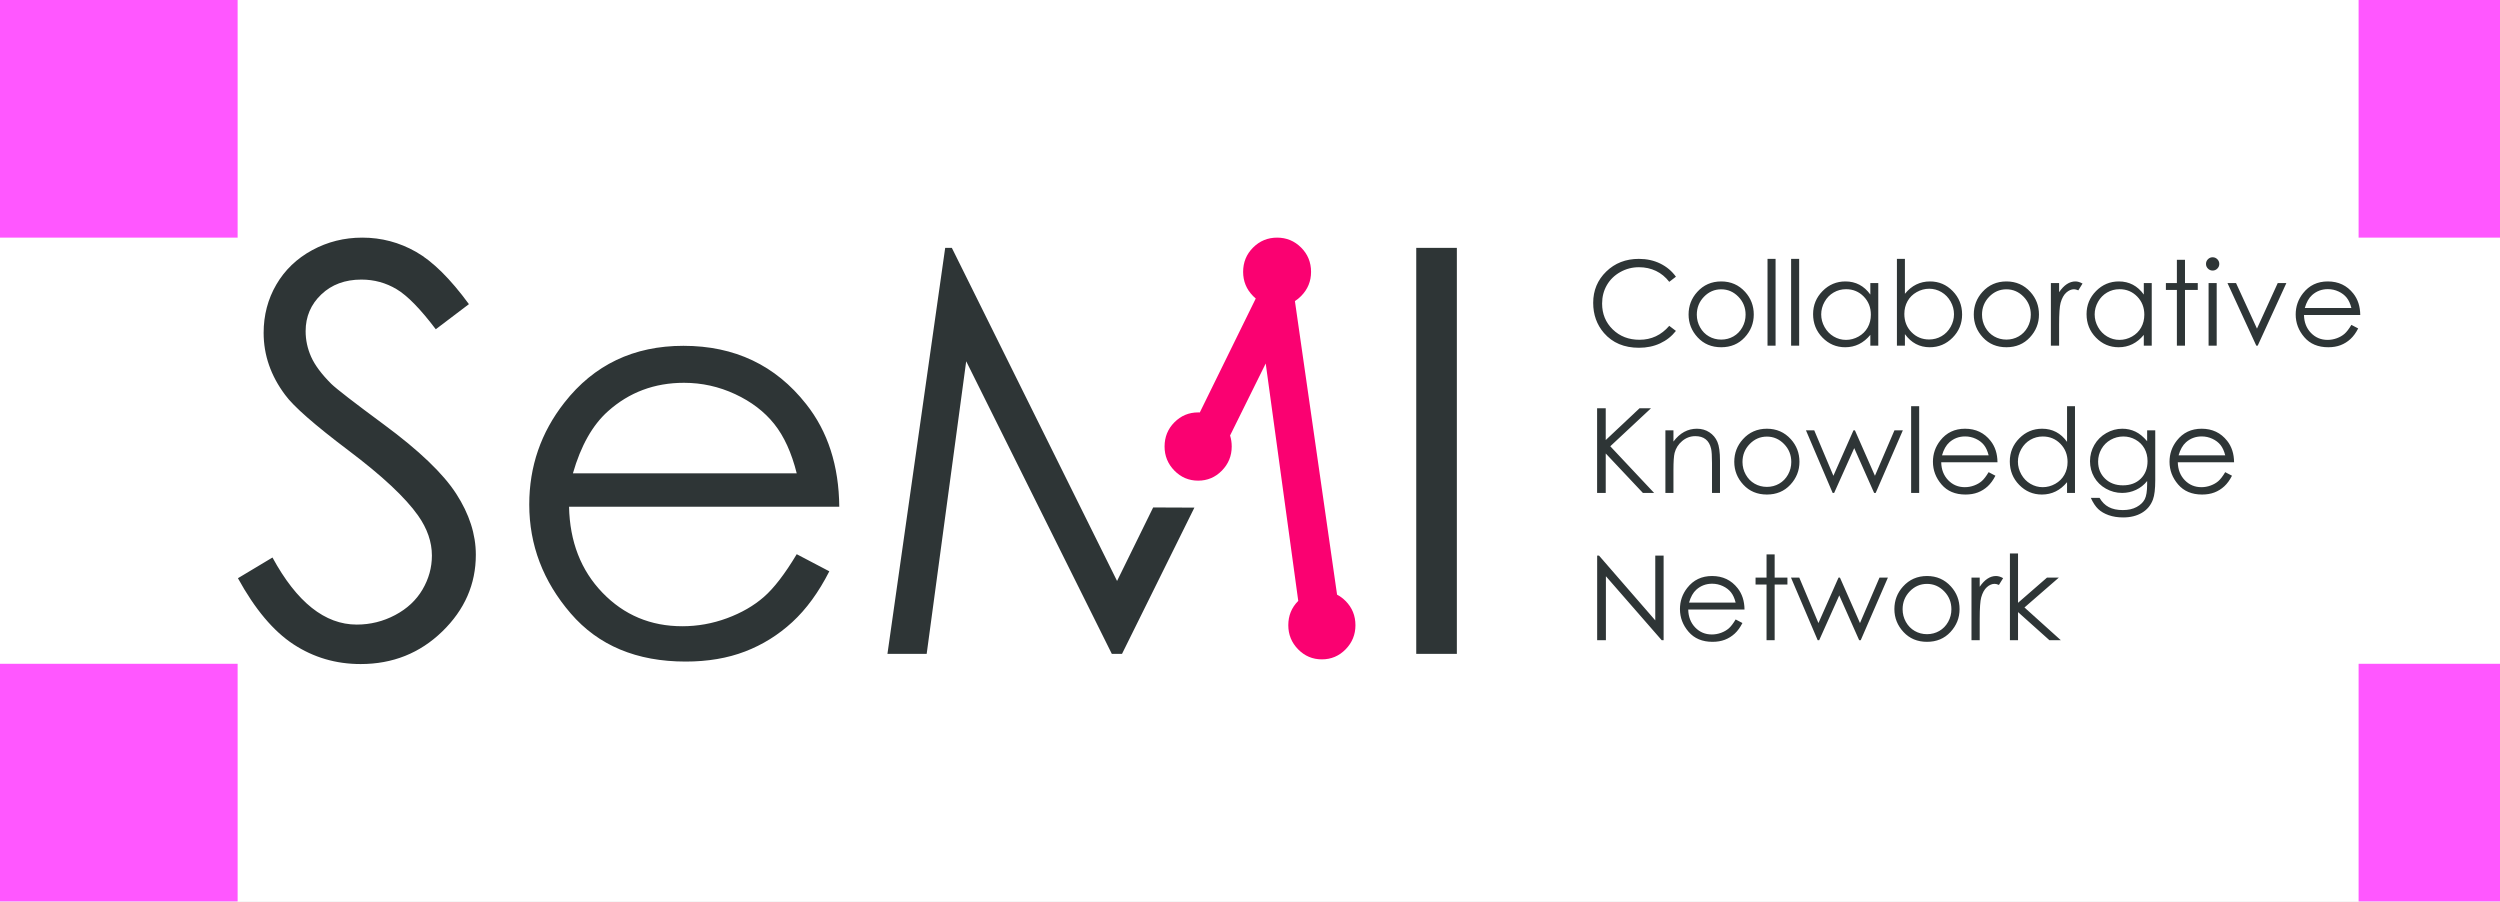
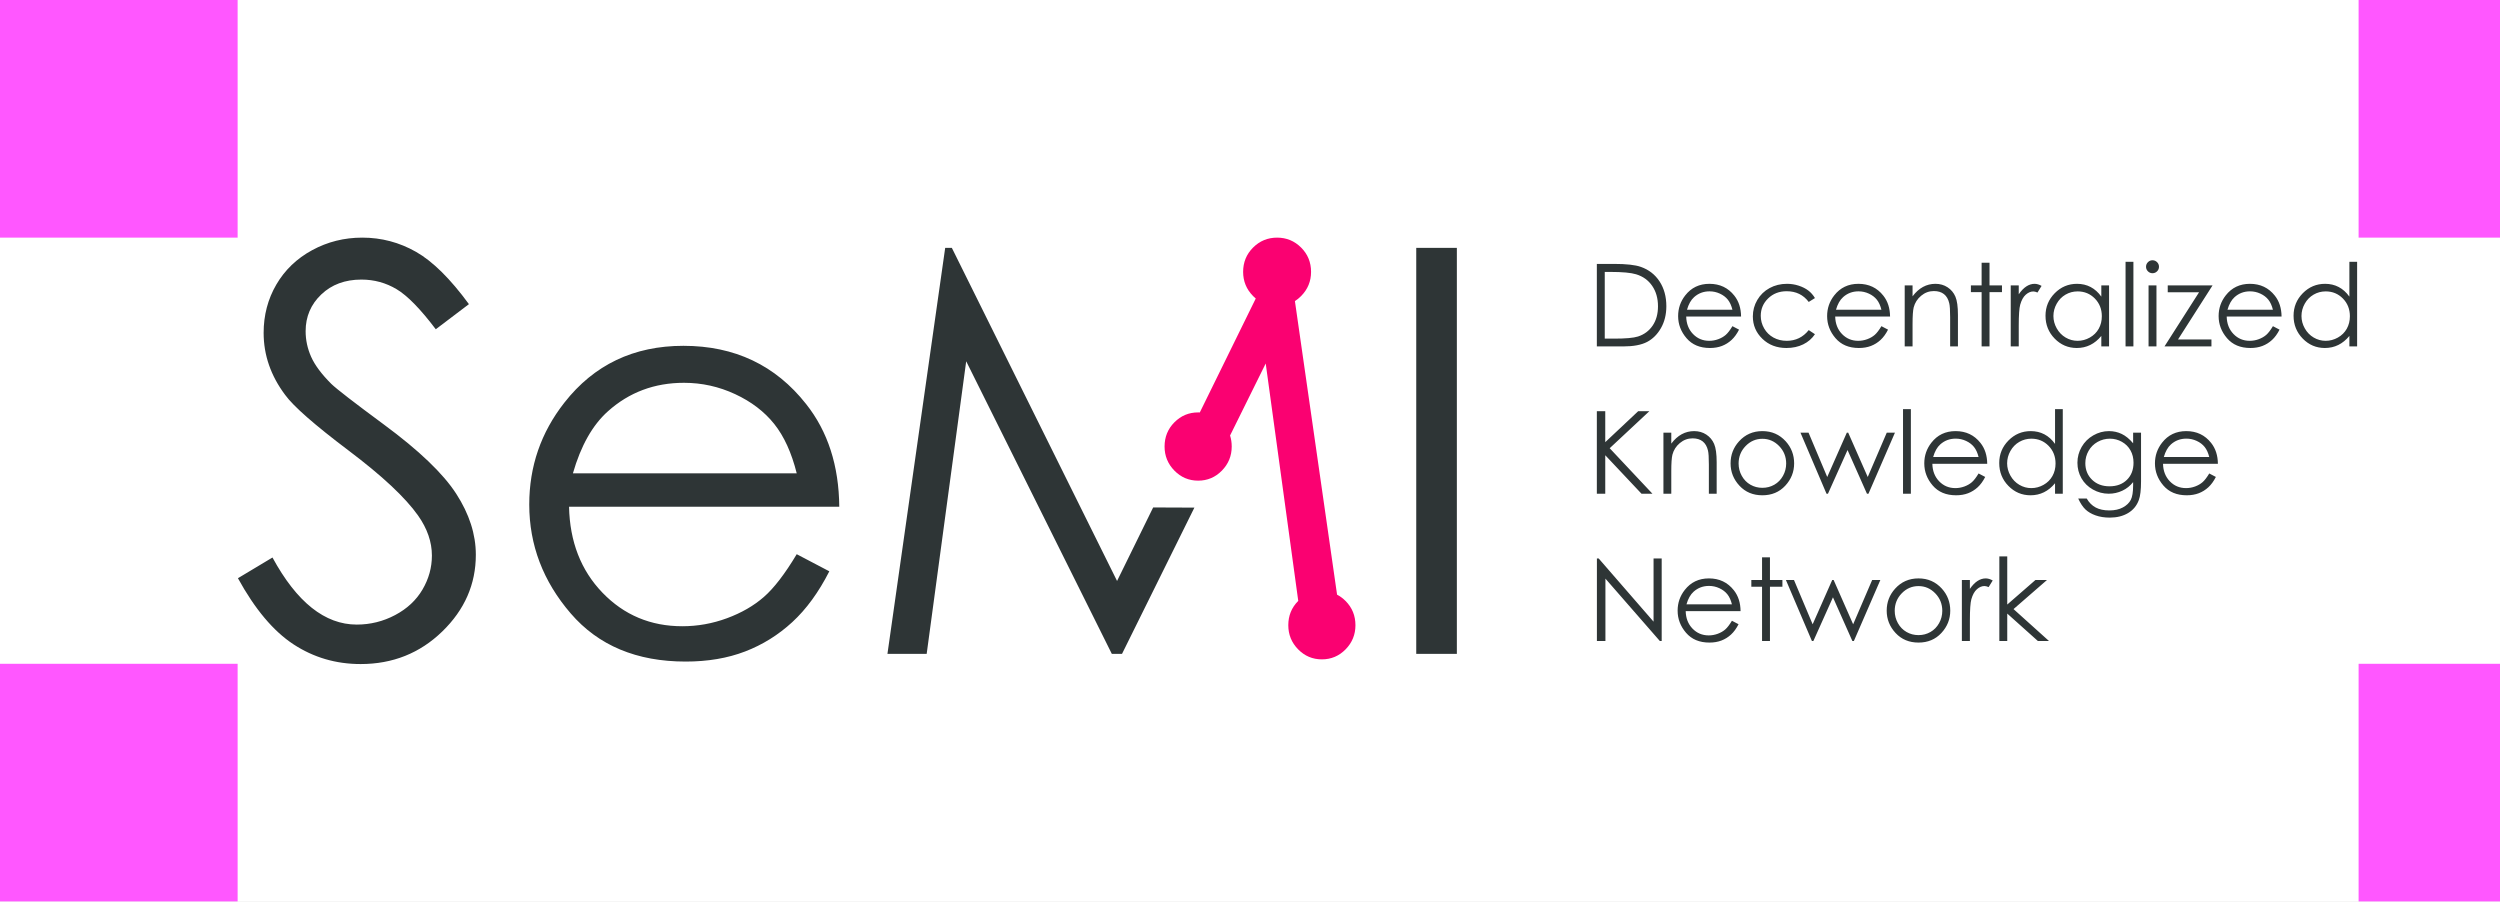
<svg xmlns="http://www.w3.org/2000/svg" width="1273" height="459" viewBox="0 0 1273 459">
  <g fill="none" fill-rule="evenodd">
    <rect width="1273" height="459" fill="#FFF" />
-     <path fill="#2E3536" d="M45.381,25.902 L41.982,28.51 C40.107,26.068 37.856,24.218 35.229,22.958 C32.603,21.698 29.717,21.068 26.572,21.068 C23.135,21.068 19.951,21.894 17.021,23.544 C14.092,25.194 11.821,27.411 10.21,30.194 C8.599,32.978 7.793,36.107 7.793,39.584 C7.793,44.838 9.595,49.223 13.198,52.738 C16.802,56.254 21.348,58.012 26.836,58.012 C32.871,58.012 37.92,55.648 41.982,50.922 L45.381,53.5 C43.232,56.234 40.552,58.349 37.339,59.843 C34.126,61.337 30.537,62.084 26.572,62.084 C19.033,62.084 13.086,59.574 8.73,54.555 C5.078,50.316 3.252,45.199 3.252,39.203 C3.252,32.894 5.464,27.587 9.888,23.28 C14.312,18.974 19.853,16.82 26.514,16.82 C30.537,16.82 34.17,17.616 37.412,19.208 C40.654,20.8 43.311,23.031 45.381,25.902 Z M68.438,28.305 C73.34,28.305 77.402,30.082 80.625,33.637 C83.555,36.879 85.02,40.717 85.02,45.15 C85.02,49.604 83.472,53.495 80.376,56.825 C77.28,60.155 73.301,61.82 68.438,61.82 C63.555,61.82 59.565,60.155 56.47,56.825 C53.374,53.495 51.826,49.604 51.826,45.15 C51.826,40.736 53.291,36.908 56.221,33.666 C59.443,30.092 63.516,28.305 68.438,28.305 Z M68.438,32.318 C65.039,32.318 62.119,33.578 59.678,36.098 C57.236,38.617 56.016,41.664 56.016,45.238 C56.016,47.543 56.572,49.691 57.686,51.684 C58.799,53.676 60.303,55.214 62.197,56.298 C64.092,57.382 66.172,57.924 68.438,57.924 C70.703,57.924 72.783,57.382 74.678,56.298 C76.572,55.214 78.076,53.676 79.189,51.684 C80.303,49.691 80.859,47.543 80.859,45.238 C80.859,41.664 79.634,38.617 77.183,36.098 C74.731,33.578 71.816,32.318 68.438,32.318 Z M92.021,16.82 L96.123,16.82 L96.123,61 L92.021,61 L92.021,16.82 Z M104.033,16.82 L108.135,16.82 L108.135,61 L104.033,61 L104.033,16.82 Z M148.418,29.125 L148.418,61 L144.375,61 L144.375,55.521 C142.656,57.611 140.728,59.184 138.589,60.238 C136.45,61.293 134.111,61.82 131.572,61.82 C127.061,61.82 123.208,60.185 120.015,56.913 C116.821,53.642 115.225,49.662 115.225,44.975 C115.225,40.385 116.836,36.459 120.059,33.197 C123.281,29.936 127.158,28.305 131.689,28.305 C134.307,28.305 136.675,28.861 138.794,29.975 C140.913,31.088 142.773,32.758 144.375,34.984 L144.375,29.125 L148.418,29.125 Z M132.012,32.26 C129.727,32.26 127.617,32.821 125.684,33.944 C123.75,35.067 122.212,36.645 121.069,38.676 C119.927,40.707 119.355,42.855 119.355,45.121 C119.355,47.367 119.932,49.516 121.084,51.566 C122.236,53.617 123.784,55.214 125.728,56.356 C127.671,57.499 129.756,58.07 131.982,58.07 C134.229,58.07 136.357,57.504 138.369,56.371 C140.381,55.238 141.929,53.705 143.013,51.771 C144.097,49.838 144.639,47.66 144.639,45.238 C144.639,41.547 143.423,38.461 140.991,35.98 C138.56,33.5 135.566,32.26 132.012,32.26 Z M157.91,61 L157.91,16.82 L161.982,16.82 L161.982,34.604 C163.701,32.494 165.625,30.917 167.754,29.872 C169.883,28.827 172.217,28.305 174.756,28.305 C179.268,28.305 183.12,29.94 186.313,33.212 C189.507,36.483 191.104,40.453 191.104,45.121 C191.104,49.73 189.492,53.666 186.27,56.928 C183.047,60.189 179.17,61.82 174.639,61.82 C172.041,61.82 169.688,61.264 167.578,60.15 C165.469,59.037 163.604,57.367 161.982,55.141 L161.982,61 L157.91,61 Z M174.316,57.865 C176.602,57.865 178.711,57.304 180.645,56.181 C182.578,55.058 184.116,53.48 185.259,51.449 C186.401,49.418 186.973,47.27 186.973,45.004 C186.973,42.738 186.396,40.58 185.244,38.529 C184.092,36.479 182.544,34.882 180.601,33.739 C178.657,32.597 176.582,32.025 174.375,32.025 C172.129,32.025 169.995,32.597 167.974,33.739 C165.952,34.882 164.399,36.42 163.315,38.354 C162.231,40.287 161.689,42.465 161.689,44.887 C161.689,48.578 162.905,51.664 165.337,54.145 C167.769,56.625 170.762,57.865 174.316,57.865 Z M213.662,28.305 C218.564,28.305 222.627,30.082 225.85,33.637 C228.779,36.879 230.244,40.717 230.244,45.15 C230.244,49.604 228.696,53.495 225.601,56.825 C222.505,60.155 218.525,61.82 213.662,61.82 C208.779,61.82 204.79,60.155 201.694,56.825 C198.599,53.495 197.051,49.604 197.051,45.15 C197.051,40.736 198.516,36.908 201.445,33.666 C204.668,30.092 208.74,28.305 213.662,28.305 Z M213.662,32.318 C210.264,32.318 207.344,33.578 204.902,36.098 C202.461,38.617 201.24,41.664 201.24,45.238 C201.24,47.543 201.797,49.691 202.91,51.684 C204.023,53.676 205.527,55.214 207.422,56.298 C209.316,57.382 211.396,57.924 213.662,57.924 C215.928,57.924 218.008,57.382 219.902,56.298 C221.797,55.214 223.301,53.676 224.414,51.684 C225.527,49.691 226.084,47.543 226.084,45.238 C226.084,41.664 224.858,38.617 222.407,36.098 C219.956,33.578 217.041,32.318 213.662,32.318 Z M236.309,29.125 L240.498,29.125 L240.498,33.783 C241.748,31.947 243.066,30.575 244.453,29.667 C245.84,28.759 247.285,28.305 248.789,28.305 C249.922,28.305 251.133,28.666 252.422,29.389 L250.283,32.846 C249.424,32.475 248.701,32.289 248.115,32.289 C246.748,32.289 245.43,32.851 244.16,33.974 C242.891,35.097 241.924,36.84 241.26,39.203 C240.752,41.02 240.498,44.691 240.498,50.219 L240.498,61 L236.309,61 L236.309,29.125 Z M287.666,29.125 L287.666,61 L283.623,61 L283.623,55.521 C281.904,57.611 279.976,59.184 277.837,60.238 C275.698,61.293 273.359,61.82 270.82,61.82 C266.309,61.82 262.456,60.185 259.263,56.913 C256.069,53.642 254.473,49.662 254.473,44.975 C254.473,40.385 256.084,36.459 259.307,33.197 C262.529,29.936 266.406,28.305 270.938,28.305 C273.555,28.305 275.923,28.861 278.042,29.975 C280.161,31.088 282.021,32.758 283.623,34.984 L283.623,29.125 L287.666,29.125 Z M271.26,32.26 C268.975,32.26 266.865,32.821 264.932,33.944 C262.998,35.067 261.46,36.645 260.317,38.676 C259.175,40.707 258.604,42.855 258.604,45.121 C258.604,47.367 259.18,49.516 260.332,51.566 C261.484,53.617 263.032,55.214 264.976,56.356 C266.919,57.499 269.004,58.07 271.23,58.07 C273.477,58.07 275.605,57.504 277.617,56.371 C279.629,55.238 281.177,53.705 282.261,51.771 C283.345,49.838 283.887,47.66 283.887,45.238 C283.887,41.547 282.671,38.461 280.239,35.98 C277.808,33.5 274.814,32.26 271.26,32.26 Z M300.469,17.289 L304.6,17.289 L304.6,29.125 L311.104,29.125 L311.104,32.641 L304.6,32.641 L304.6,61 L300.469,61 L300.469,32.641 L294.873,32.641 L294.873,29.125 L300.469,29.125 L300.469,17.289 Z M318.662,16 C319.6,16 320.4,16.332 321.064,16.996 C321.729,17.66 322.061,18.461 322.061,19.398 C322.061,20.316 321.729,21.107 321.064,21.771 C320.4,22.436 319.6,22.768 318.662,22.768 C317.744,22.768 316.953,22.436 316.289,21.771 C315.625,21.107 315.293,20.316 315.293,19.398 C315.293,18.461 315.625,17.66 316.289,16.996 C316.953,16.332 317.744,16 318.662,16 Z M316.611,29.125 L320.742,29.125 L320.742,61 L316.611,61 L316.611,29.125 Z M326.221,29.125 L330.586,29.125 L341.25,52.328 L351.826,29.125 L356.221,29.125 L341.631,61 L340.898,61 L326.221,29.125 Z M389.326,50.424 L392.783,52.24 C391.65,54.467 390.342,56.264 388.857,57.631 C387.373,58.998 385.703,60.038 383.848,60.751 C381.992,61.464 379.893,61.82 377.549,61.82 C372.353,61.82 368.291,60.116 365.361,56.708 C362.432,53.3 360.967,49.447 360.967,45.15 C360.967,41.107 362.207,37.504 364.688,34.34 C367.832,30.316 372.041,28.305 377.314,28.305 C382.744,28.305 387.08,30.365 390.322,34.486 C392.627,37.396 393.799,41.029 393.838,45.385 L365.186,45.385 C365.264,49.096 366.445,52.138 368.73,54.511 C371.016,56.884 373.838,58.07 377.197,58.07 C378.818,58.07 380.396,57.787 381.929,57.221 C383.462,56.654 384.766,55.902 385.84,54.965 C386.914,54.027 388.076,52.514 389.326,50.424 Z M389.326,41.84 C388.779,39.652 387.983,37.904 386.938,36.596 C385.894,35.287 384.512,34.232 382.793,33.432 C381.074,32.631 379.268,32.23 377.373,32.23 C374.248,32.23 371.563,33.236 369.316,35.248 C367.676,36.713 366.436,38.91 365.596,41.84 L389.326,41.84 Z M5.244,92.904 L9.639,92.904 L9.639,109.076 L26.836,92.904 L32.666,92.904 L11.953,112.24 L34.277,136 L28.564,136 L9.639,115.902 L9.639,136 L5.244,136 L5.244,92.904 Z M40.02,104.125 L44.121,104.125 L44.121,109.838 C45.762,107.65 47.578,106.015 49.57,104.931 C51.563,103.847 53.73,103.305 56.074,103.305 C58.457,103.305 60.571,103.91 62.417,105.121 C64.263,106.332 65.625,107.963 66.504,110.014 C67.383,112.064 67.822,115.258 67.822,119.594 L67.822,136 L63.75,136 L63.75,120.795 C63.75,117.123 63.594,114.672 63.281,113.441 C62.793,111.332 61.875,109.745 60.527,108.681 C59.18,107.616 57.422,107.084 55.254,107.084 C52.773,107.084 50.552,107.904 48.589,109.545 C46.626,111.186 45.332,113.217 44.707,115.639 C44.316,117.221 44.121,120.111 44.121,124.311 L44.121,136 L40.02,136 L40.02,104.125 Z M91.699,103.305 C96.602,103.305 100.664,105.082 103.887,108.637 C106.816,111.879 108.281,115.717 108.281,120.15 C108.281,124.604 106.733,128.495 103.638,131.825 C100.542,135.155 96.563,136.82 91.699,136.82 C86.816,136.82 82.827,135.155 79.731,131.825 C76.636,128.495 75.088,124.604 75.088,120.15 C75.088,115.736 76.553,111.908 79.482,108.666 C82.705,105.092 86.777,103.305 91.699,103.305 Z M91.699,107.318 C88.301,107.318 85.381,108.578 82.939,111.098 C80.498,113.617 79.277,116.664 79.277,120.238 C79.277,122.543 79.834,124.691 80.947,126.684 C82.061,128.676 83.564,130.214 85.459,131.298 C87.354,132.382 89.434,132.924 91.699,132.924 C93.965,132.924 96.045,132.382 97.939,131.298 C99.834,130.214 101.338,128.676 102.451,126.684 C103.564,124.691 104.121,122.543 104.121,120.238 C104.121,116.664 102.896,113.617 100.444,111.098 C97.993,108.578 95.078,107.318 91.699,107.318 Z M111.592,104.125 L115.811,104.125 L125.566,127.27 L135.791,104.125 L136.523,104.125 L146.719,127.27 L156.65,104.125 L160.928,104.125 L147.1,136 L146.309,136 L136.172,113.178 L125.947,136 L125.186,136 L111.592,104.125 Z M165.146,91.82 L169.248,91.82 L169.248,136 L165.146,136 L165.146,91.82 Z M204.609,125.424 L208.066,127.24 C206.934,129.467 205.625,131.264 204.141,132.631 C202.656,133.998 200.986,135.038 199.131,135.751 C197.275,136.464 195.176,136.82 192.832,136.82 C187.637,136.82 183.574,135.116 180.645,131.708 C177.715,128.3 176.25,124.447 176.25,120.15 C176.25,116.107 177.49,112.504 179.971,109.34 C183.115,105.316 187.324,103.305 192.598,103.305 C198.027,103.305 202.363,105.365 205.605,109.486 C207.91,112.396 209.082,116.029 209.121,120.385 L180.469,120.385 C180.547,124.096 181.729,127.138 184.014,129.511 C186.299,131.884 189.121,133.07 192.48,133.07 C194.102,133.07 195.679,132.787 197.212,132.221 C198.745,131.654 200.049,130.902 201.123,129.965 C202.197,129.027 203.359,127.514 204.609,125.424 Z M204.609,116.84 C204.062,114.652 203.267,112.904 202.222,111.596 C201.177,110.287 199.795,109.232 198.076,108.432 C196.357,107.631 194.551,107.23 192.656,107.23 C189.531,107.23 186.846,108.236 184.6,110.248 C182.959,111.713 181.719,113.91 180.879,116.84 L204.609,116.84 Z M248.584,91.82 L248.584,136 L244.541,136 L244.541,130.521 C242.822,132.611 240.894,134.184 238.755,135.238 C236.616,136.293 234.277,136.82 231.738,136.82 C227.227,136.82 223.374,135.185 220.181,131.913 C216.987,128.642 215.391,124.662 215.391,119.975 C215.391,115.385 217.002,111.459 220.225,108.197 C223.447,104.936 227.324,103.305 231.855,103.305 C234.473,103.305 236.841,103.861 238.96,104.975 C241.079,106.088 242.939,107.758 244.541,109.984 L244.541,91.82 L248.584,91.82 Z M232.178,107.26 C229.893,107.26 227.783,107.821 225.85,108.944 C223.916,110.067 222.378,111.645 221.235,113.676 C220.093,115.707 219.521,117.855 219.521,120.121 C219.521,122.367 220.098,124.516 221.25,126.566 C222.402,128.617 223.95,130.214 225.894,131.356 C227.837,132.499 229.922,133.07 232.148,133.07 C234.395,133.07 236.523,132.504 238.535,131.371 C240.547,130.238 242.095,128.705 243.179,126.771 C244.263,124.838 244.805,122.66 244.805,120.238 C244.805,116.547 243.589,113.461 241.157,110.98 C238.726,108.5 235.732,107.26 232.178,107.26 Z M285.322,104.125 L289.453,104.125 L289.453,129.525 C289.453,133.998 289.063,137.27 288.281,139.34 C287.207,142.27 285.342,144.525 282.686,146.107 C280.029,147.689 276.836,148.48 273.105,148.48 C270.371,148.48 267.915,148.095 265.737,147.323 C263.56,146.552 261.787,145.517 260.42,144.218 C259.053,142.919 257.793,141.02 256.641,138.52 L261.094,138.52 C262.305,140.629 263.867,142.191 265.781,143.207 C267.695,144.223 270.068,144.73 272.9,144.73 C275.693,144.73 278.052,144.208 279.976,143.163 C281.899,142.118 283.271,140.805 284.092,139.223 C284.912,137.641 285.322,135.092 285.322,131.576 L285.322,129.936 C283.779,131.889 281.895,133.388 279.668,134.433 C277.441,135.478 275.078,136 272.578,136 C269.648,136 266.895,135.272 264.316,133.817 C261.738,132.362 259.746,130.404 258.34,127.943 C256.934,125.482 256.23,122.777 256.23,119.828 C256.23,116.879 256.963,114.13 258.428,111.581 C259.893,109.032 261.919,107.016 264.507,105.531 C267.095,104.047 269.824,103.305 272.695,103.305 C275.078,103.305 277.3,103.798 279.36,104.784 C281.421,105.771 283.408,107.396 285.322,109.662 L285.322,104.125 Z M273.223,107.26 C270.898,107.26 268.74,107.821 266.748,108.944 C264.756,110.067 263.193,111.62 262.061,113.603 C260.928,115.585 260.361,117.729 260.361,120.033 C260.361,123.529 261.533,126.42 263.877,128.705 C266.221,130.99 269.258,132.133 272.988,132.133 C276.758,132.133 279.79,131 282.085,128.734 C284.38,126.469 285.527,123.49 285.527,119.799 C285.527,117.396 285,115.253 283.945,113.368 C282.891,111.483 281.396,109.994 279.463,108.9 C277.529,107.807 275.449,107.26 273.223,107.26 Z M325.078,125.424 L328.535,127.24 C327.402,129.467 326.094,131.264 324.609,132.631 C323.125,133.998 321.455,135.038 319.6,135.751 C317.744,136.464 315.645,136.82 313.301,136.82 C308.105,136.82 304.043,135.116 301.113,131.708 C298.184,128.3 296.719,124.447 296.719,120.15 C296.719,116.107 297.959,112.504 300.439,109.34 C303.584,105.316 307.793,103.305 313.066,103.305 C318.496,103.305 322.832,105.365 326.074,109.486 C328.379,112.396 329.551,116.029 329.59,120.385 L300.938,120.385 C301.016,124.096 302.197,127.138 304.482,129.511 C306.768,131.884 309.59,133.07 312.949,133.07 C314.57,133.07 316.147,132.787 317.681,132.221 C319.214,131.654 320.518,130.902 321.592,129.965 C322.666,129.027 323.828,127.514 325.078,125.424 Z M325.078,116.84 C324.531,114.652 323.735,112.904 322.69,111.596 C321.646,110.287 320.264,109.232 318.545,108.432 C316.826,107.631 315.02,107.23 313.125,107.23 C310,107.23 307.314,108.236 305.068,110.248 C303.428,111.713 302.188,113.91 301.348,116.84 L325.078,116.84 Z M5.273,211 L5.273,167.904 L6.211,167.904 L34.863,200.893 L34.863,167.904 L39.111,167.904 L39.111,211 L38.145,211 L9.727,178.422 L9.727,211 L5.273,211 Z M75.791,200.424 L79.248,202.24 C78.115,204.467 76.807,206.264 75.322,207.631 C73.838,208.998 72.168,210.038 70.312,210.751 C68.457,211.464 66.357,211.82 64.014,211.82 C58.818,211.82 54.756,210.116 51.826,206.708 C48.896,203.3 47.432,199.447 47.432,195.15 C47.432,191.107 48.672,187.504 51.152,184.34 C54.297,180.316 58.506,178.305 63.779,178.305 C69.209,178.305 73.545,180.365 76.787,184.486 C79.092,187.396 80.264,191.029 80.303,195.385 L51.65,195.385 C51.729,199.096 52.91,202.138 55.195,204.511 C57.48,206.884 60.303,208.07 63.662,208.07 C65.283,208.07 66.86,207.787 68.394,207.221 C69.927,206.654 71.23,205.902 72.305,204.965 C73.379,204.027 74.541,202.514 75.791,200.424 Z M75.791,191.84 C75.244,189.652 74.448,187.904 73.403,186.596 C72.358,185.287 70.977,184.232 69.258,183.432 C67.539,182.631 65.732,182.23 63.838,182.23 C60.713,182.23 58.027,183.236 55.781,185.248 C54.141,186.713 52.9,188.91 52.061,191.84 L75.791,191.84 Z M91.523,167.289 L95.654,167.289 L95.654,179.125 L102.158,179.125 L102.158,182.641 L95.654,182.641 L95.654,211 L91.523,211 L91.523,182.641 L85.928,182.641 L85.928,179.125 L91.523,179.125 L91.523,167.289 Z M103.975,179.125 L108.193,179.125 L117.949,202.27 L128.174,179.125 L128.906,179.125 L139.102,202.27 L149.033,179.125 L153.311,179.125 L139.482,211 L138.691,211 L128.555,188.178 L118.33,211 L117.568,211 L103.975,179.125 Z M173.232,178.305 C178.135,178.305 182.197,180.082 185.42,183.637 C188.35,186.879 189.814,190.717 189.814,195.15 C189.814,199.604 188.267,203.495 185.171,206.825 C182.075,210.155 178.096,211.82 173.232,211.82 C168.35,211.82 164.36,210.155 161.265,206.825 C158.169,203.495 156.621,199.604 156.621,195.15 C156.621,190.736 158.086,186.908 161.016,183.666 C164.238,180.092 168.311,178.305 173.232,178.305 Z M173.232,182.318 C169.834,182.318 166.914,183.578 164.473,186.098 C162.031,188.617 160.811,191.664 160.811,195.238 C160.811,197.543 161.367,199.691 162.48,201.684 C163.594,203.676 165.098,205.214 166.992,206.298 C168.887,207.382 170.967,207.924 173.232,207.924 C175.498,207.924 177.578,207.382 179.473,206.298 C181.367,205.214 182.871,203.676 183.984,201.684 C185.098,199.691 185.654,197.543 185.654,195.238 C185.654,191.664 184.429,188.617 181.978,186.098 C179.526,183.578 176.611,182.318 173.232,182.318 Z M195.879,179.125 L200.068,179.125 L200.068,183.783 C201.318,181.947 202.637,180.575 204.023,179.667 C205.41,178.759 206.855,178.305 208.359,178.305 C209.492,178.305 210.703,178.666 211.992,179.389 L209.854,182.846 C208.994,182.475 208.271,182.289 207.686,182.289 C206.318,182.289 205,182.851 203.73,183.974 C202.461,185.097 201.494,186.84 200.83,189.203 C200.322,191.02 200.068,194.691 200.068,200.219 L200.068,211 L195.879,211 L195.879,179.125 Z M215.449,166.82 L219.58,166.82 L219.58,191.957 L234.316,179.125 L240.352,179.125 L222.861,194.33 L241.377,211 L235.576,211 L219.58,196.674 L219.58,211 L215.449,211 L215.449,166.82 Z" transform="translate(808 115)" />
+     <path fill="#2E3536" d="M5.113,60.4 L5.113,18.382 L13.825,18.382 C20.109,18.382 24.67,18.886 27.508,19.896 C31.583,21.324 34.768,23.799 37.062,27.322 C39.357,30.845 40.504,35.044 40.504,39.919 C40.504,44.128 39.595,47.832 37.776,51.031 C35.958,54.23 33.597,56.591 30.693,58.115 C27.788,59.638 23.718,60.4 18.481,60.4 L5.113,60.4 Z M9.141,56.43 L13.997,56.43 C19.805,56.43 23.832,56.068 26.079,55.344 C29.24,54.316 31.726,52.464 33.535,49.788 C35.344,47.113 36.248,43.842 36.248,39.976 C36.248,35.92 35.268,32.454 33.306,29.579 C31.345,26.703 28.612,24.733 25.108,23.666 C22.48,22.866 18.148,22.466 12.111,22.466 L9.141,22.466 L9.141,56.43 Z M74.153,50.088 L77.524,51.859 C76.419,54.03 75.144,55.782 73.696,57.115 C72.249,58.448 70.621,59.462 68.812,60.157 C67.003,60.852 64.956,61.2 62.67,61.2 C57.605,61.2 53.644,59.538 50.788,56.215 C47.931,52.892 46.503,49.136 46.503,44.947 C46.503,41.005 47.712,37.491 50.131,34.406 C53.197,30.483 57.3,28.522 62.442,28.522 C67.736,28.522 71.963,30.531 75.125,34.549 C77.372,37.387 78.514,40.929 78.552,45.175 L50.616,45.175 C50.692,48.793 51.844,51.759 54.073,54.073 C56.301,56.387 59.052,57.544 62.328,57.544 C63.908,57.544 65.446,57.267 66.941,56.715 C68.436,56.163 69.707,55.43 70.754,54.516 C71.802,53.602 72.935,52.126 74.153,50.088 Z M74.153,41.719 C73.62,39.586 72.844,37.882 71.825,36.606 C70.807,35.33 69.459,34.302 67.783,33.521 C66.108,32.74 64.346,32.35 62.499,32.35 C59.452,32.35 56.834,33.33 54.644,35.292 C53.044,36.72 51.835,38.862 51.016,41.719 L74.153,41.719 Z M116.172,35.777 L113.001,37.748 C110.259,34.111 106.517,32.293 101.775,32.293 C97.986,32.293 94.839,33.511 92.335,35.949 C89.83,38.386 88.578,41.347 88.578,44.832 C88.578,47.098 89.154,49.231 90.307,51.231 C91.459,53.23 93.039,54.782 95.048,55.887 C97.057,56.991 99.309,57.544 101.804,57.544 C106.374,57.544 110.106,55.725 113.001,52.088 L116.172,54.173 C114.686,56.401 112.692,58.129 110.187,59.357 C107.683,60.586 104.832,61.2 101.632,61.2 C96.719,61.2 92.644,59.638 89.407,56.515 C86.169,53.392 84.551,49.593 84.551,45.118 C84.551,42.109 85.308,39.315 86.822,36.734 C88.336,34.154 90.416,32.14 93.063,30.693 C95.71,29.246 98.671,28.522 101.947,28.522 C104.003,28.522 105.988,28.836 107.902,29.465 C109.816,30.093 111.439,30.912 112.772,31.921 C114.105,32.931 115.239,34.216 116.172,35.777 Z M150.021,50.088 L153.391,51.859 C152.287,54.03 151.011,55.782 149.563,57.115 C148.116,58.448 146.488,59.462 144.679,60.157 C142.87,60.852 140.823,61.2 138.538,61.2 C133.472,61.2 129.511,59.538 126.655,56.215 C123.798,52.892 122.37,49.136 122.37,44.947 C122.37,41.005 123.579,37.491 125.998,34.406 C129.064,30.483 133.167,28.522 138.309,28.522 C143.603,28.522 147.831,30.531 150.992,34.549 C153.239,37.387 154.381,40.929 154.419,45.175 L126.483,45.175 C126.56,48.793 127.712,51.759 129.94,54.073 C132.168,56.387 134.919,57.544 138.195,57.544 C139.775,57.544 141.313,57.267 142.808,56.715 C144.303,56.163 145.574,55.43 146.621,54.516 C147.669,53.602 148.802,52.126 150.021,50.088 Z M150.021,41.719 C149.487,39.586 148.711,37.882 147.693,36.606 C146.674,35.33 145.326,34.302 143.651,33.521 C141.975,32.74 140.213,32.35 138.366,32.35 C135.319,32.35 132.701,33.33 130.511,35.292 C128.911,36.72 127.702,38.862 126.883,41.719 L150.021,41.719 Z M161.875,29.322 L165.874,29.322 L165.874,34.892 C167.473,32.759 169.244,31.164 171.187,30.107 C173.129,29.051 175.243,28.522 177.528,28.522 C179.851,28.522 181.913,29.112 183.712,30.293 C185.512,31.474 186.84,33.064 187.697,35.063 C188.554,37.063 188.982,40.176 188.982,44.404 L188.982,60.4 L185.012,60.4 L185.012,45.575 C185.012,41.995 184.86,39.605 184.555,38.405 C184.079,36.349 183.184,34.801 181.87,33.764 C180.556,32.726 178.842,32.207 176.728,32.207 C174.31,32.207 172.144,33.007 170.23,34.606 C168.316,36.206 167.054,38.186 166.445,40.548 C166.064,42.09 165.874,44.909 165.874,49.003 L165.874,60.4 L161.875,60.4 L161.875,29.322 Z M201.037,17.782 L205.064,17.782 L205.064,29.322 L211.406,29.322 L211.406,32.75 L205.064,32.75 L205.064,60.4 L201.037,60.4 L201.037,32.75 L195.581,32.75 L195.581,29.322 L201.037,29.322 L201.037,17.782 Z M215.862,29.322 L219.946,29.322 L219.946,33.864 C221.165,32.074 222.45,30.736 223.802,29.85 C225.155,28.965 226.564,28.522 228.03,28.522 C229.135,28.522 230.315,28.874 231.572,29.579 L229.487,32.95 C228.649,32.588 227.944,32.407 227.373,32.407 C226.04,32.407 224.755,32.954 223.517,34.049 C222.279,35.144 221.336,36.844 220.689,39.148 C220.194,40.919 219.946,44.499 219.946,49.888 L219.946,60.4 L215.862,60.4 L215.862,29.322 Z M265.935,29.322 L265.935,60.4 L261.993,60.4 L261.993,55.058 C260.317,57.096 258.437,58.629 256.352,59.657 C254.266,60.686 251.986,61.2 249.51,61.2 C245.112,61.2 241.355,59.605 238.242,56.415 C235.128,53.226 233.572,49.346 233.572,44.775 C233.572,40.3 235.143,36.473 238.285,33.292 C241.427,30.112 245.207,28.522 249.625,28.522 C252.177,28.522 254.485,29.065 256.552,30.15 C258.618,31.236 260.432,32.864 261.993,35.035 L261.993,29.322 L265.935,29.322 Z M249.939,32.378 C247.711,32.378 245.654,32.926 243.769,34.021 C241.884,35.116 240.384,36.653 239.27,38.634 C238.156,40.614 237.599,42.709 237.599,44.918 C237.599,47.108 238.161,49.203 239.284,51.202 C240.408,53.202 241.917,54.759 243.812,55.873 C245.707,56.987 247.739,57.544 249.91,57.544 C252.1,57.544 254.176,56.991 256.137,55.887 C258.099,54.782 259.608,53.287 260.665,51.402 C261.722,49.517 262.25,47.394 262.25,45.032 C262.25,41.433 261.065,38.424 258.694,36.006 C256.323,33.587 253.405,32.378 249.939,32.378 Z M274.333,17.325 L278.332,17.325 L278.332,60.4 L274.333,60.4 L274.333,17.325 Z M288.044,16.525 C288.958,16.525 289.739,16.849 290.386,17.496 C291.034,18.144 291.357,18.924 291.357,19.838 C291.357,20.734 291.034,21.505 290.386,22.152 C289.739,22.8 288.958,23.123 288.044,23.123 C287.149,23.123 286.378,22.8 285.73,22.152 C285.083,21.505 284.759,20.734 284.759,19.838 C284.759,18.924 285.083,18.144 285.73,17.496 C286.378,16.849 287.149,16.525 288.044,16.525 Z M286.044,29.322 L290.072,29.322 L290.072,60.4 L286.044,60.4 L286.044,29.322 Z M295.813,29.322 L318.636,29.322 L301.041,56.858 L318.065,56.858 L318.065,60.4 L294.157,60.4 L311.752,32.835 L295.813,32.835 L295.813,29.322 Z M349.372,50.088 L352.742,51.859 C351.638,54.03 350.362,55.782 348.915,57.115 C347.468,58.448 345.839,59.462 344.03,60.157 C342.221,60.852 340.174,61.2 337.889,61.2 C332.823,61.2 328.863,59.538 326.006,56.215 C323.15,52.892 321.721,49.136 321.721,44.947 C321.721,41.005 322.931,37.491 325.349,34.406 C328.415,30.483 332.519,28.522 337.66,28.522 C342.954,28.522 347.182,30.531 350.343,34.549 C352.59,37.387 353.733,40.929 353.771,45.175 L325.835,45.175 C325.911,48.793 327.063,51.759 329.291,54.073 C331.519,56.387 334.271,57.544 337.546,57.544 C339.127,57.544 340.664,57.267 342.159,56.715 C343.654,56.163 344.925,55.43 345.973,54.516 C347.02,53.602 348.153,52.126 349.372,50.088 Z M349.372,41.719 C348.839,39.586 348.063,37.882 347.044,36.606 C346.025,35.33 344.678,34.302 343.002,33.521 C341.326,32.74 339.565,32.35 337.718,32.35 C334.671,32.35 332.052,33.33 329.862,35.292 C328.263,36.72 327.053,38.862 326.235,41.719 L349.372,41.719 Z M392.247,17.325 L392.247,60.4 L388.305,60.4 L388.305,55.058 C386.629,57.096 384.749,58.629 382.664,59.657 C380.578,60.686 378.298,61.2 375.823,61.2 C371.424,61.2 367.667,59.605 364.554,56.415 C361.44,53.226 359.884,49.346 359.884,44.775 C359.884,40.3 361.455,36.473 364.597,33.292 C367.739,30.112 371.519,28.522 375.937,28.522 C378.489,28.522 380.797,29.065 382.864,30.15 C384.93,31.236 386.744,32.864 388.305,35.035 L388.305,17.325 L392.247,17.325 Z M376.251,32.378 C374.023,32.378 371.966,32.926 370.081,34.021 C368.196,35.116 366.696,36.653 365.582,38.634 C364.468,40.614 363.911,42.709 363.911,44.918 C363.911,47.108 364.473,49.203 365.596,51.202 C366.72,53.202 368.229,54.759 370.124,55.873 C372.019,56.987 374.052,57.544 376.222,57.544 C378.412,57.544 380.488,56.991 382.449,55.887 C384.411,54.782 385.92,53.287 386.977,51.402 C388.034,49.517 388.562,47.394 388.562,45.032 C388.562,41.433 387.377,38.424 385.006,36.006 C382.635,33.587 379.717,32.378 376.251,32.378 Z M5.113,93.382 L9.398,93.382 L9.398,109.149 L26.165,93.382 L31.849,93.382 L11.654,112.234 L33.42,135.4 L27.85,135.4 L9.398,115.805 L9.398,135.4 L5.113,135.4 L5.113,93.382 Z M39.019,104.322 L43.018,104.322 L43.018,109.892 C44.618,107.759 46.389,106.164 48.331,105.107 C50.273,104.051 52.387,103.522 54.672,103.522 C56.996,103.522 59.057,104.112 60.857,105.293 C62.656,106.474 63.984,108.064 64.841,110.063 C65.698,112.063 66.127,115.176 66.127,119.404 L66.127,135.4 L62.156,135.4 L62.156,120.575 C62.156,116.995 62.004,114.605 61.699,113.405 C61.223,111.349 60.328,109.801 59.014,108.764 C57.7,107.726 55.986,107.207 53.873,107.207 C51.454,107.207 49.288,108.007 47.374,109.606 C45.46,111.206 44.199,113.186 43.589,115.548 C43.208,117.09 43.018,119.909 43.018,124.003 L43.018,135.4 L39.019,135.4 L39.019,104.322 Z M89.407,103.522 C94.187,103.522 98.147,105.255 101.29,108.721 C104.146,111.882 105.574,115.624 105.574,119.947 C105.574,124.288 104.065,128.083 101.047,131.33 C98.028,134.576 94.148,136.2 89.407,136.2 C84.646,136.2 80.756,134.576 77.738,131.33 C74.72,128.083 73.211,124.288 73.211,119.947 C73.211,115.643 74.639,111.911 77.495,108.749 C80.637,105.264 84.608,103.522 89.407,103.522 Z M89.407,107.435 C86.093,107.435 83.246,108.664 80.866,111.12 C78.486,113.577 77.295,116.547 77.295,120.032 C77.295,122.279 77.838,124.374 78.924,126.317 C80.009,128.259 81.475,129.759 83.323,130.815 C85.17,131.872 87.198,132.401 89.407,132.401 C91.616,132.401 93.644,131.872 95.491,130.815 C97.338,129.759 98.804,128.259 99.89,126.317 C100.975,124.374 101.518,122.279 101.518,120.032 C101.518,116.547 100.323,113.577 97.933,111.12 C95.543,108.664 92.701,107.435 89.407,107.435 Z M108.802,104.322 L112.915,104.322 L122.427,126.888 L132.396,104.322 L133.11,104.322 L143.051,126.888 L152.734,104.322 L156.905,104.322 L143.422,135.4 L142.651,135.4 L132.768,113.148 L122.799,135.4 L122.056,135.4 L108.802,104.322 Z M161.018,92.325 L165.017,92.325 L165.017,135.4 L161.018,135.4 L161.018,92.325 Z M199.494,125.088 L202.865,126.859 C201.76,129.03 200.484,130.782 199.037,132.115 C197.59,133.448 195.962,134.462 194.153,135.157 C192.343,135.852 190.296,136.2 188.011,136.2 C182.946,136.2 178.985,134.538 176.128,131.215 C173.272,127.892 171.844,124.136 171.844,119.947 C171.844,116.005 173.053,112.491 175.471,109.406 C178.537,105.483 182.641,103.522 187.783,103.522 C193.077,103.522 197.304,105.531 200.465,109.549 C202.712,112.387 203.855,115.929 203.893,120.175 L175.957,120.175 C176.033,123.793 177.185,126.759 179.413,129.073 C181.641,131.387 184.393,132.544 187.668,132.544 C189.249,132.544 190.787,132.267 192.282,131.715 C193.776,131.163 195.048,130.43 196.095,129.516 C197.142,128.602 198.275,127.126 199.494,125.088 Z M199.494,116.719 C198.961,114.586 198.185,112.882 197.166,111.606 C196.147,110.33 194.8,109.302 193.124,108.521 C191.448,107.74 189.687,107.35 187.84,107.35 C184.793,107.35 182.175,108.33 179.985,110.292 C178.385,111.72 177.176,113.862 176.357,116.719 L199.494,116.719 Z M242.369,92.325 L242.369,135.4 L238.427,135.4 L238.427,130.058 C236.752,132.096 234.871,133.629 232.786,134.657 C230.701,135.686 228.42,136.2 225.945,136.2 C221.546,136.2 217.79,134.605 214.676,131.415 C211.563,128.226 210.006,124.346 210.006,119.775 C210.006,115.3 211.577,111.473 214.719,108.292 C217.861,105.112 221.641,103.522 226.059,103.522 C228.611,103.522 230.92,104.065 232.986,105.15 C235.052,106.236 236.866,107.864 238.427,110.035 L238.427,92.325 L242.369,92.325 Z M226.373,107.378 C224.145,107.378 222.089,107.926 220.203,109.021 C218.318,110.116 216.818,111.653 215.704,113.634 C214.59,115.614 214.033,117.709 214.033,119.918 C214.033,122.108 214.595,124.203 215.719,126.202 C216.842,128.202 218.351,129.759 220.246,130.873 C222.141,131.987 224.174,132.544 226.345,132.544 C228.535,132.544 230.61,131.991 232.572,130.887 C234.533,129.782 236.042,128.287 237.099,126.402 C238.156,124.517 238.685,122.394 238.685,120.032 C238.685,116.433 237.499,113.424 235.128,111.006 C232.757,108.587 229.839,107.378 226.373,107.378 Z M278.189,104.322 L282.217,104.322 L282.217,129.087 C282.217,133.448 281.836,136.638 281.074,138.656 C280.027,141.513 278.208,143.712 275.618,145.255 C273.029,146.797 269.915,147.568 266.278,147.568 C263.612,147.568 261.217,147.192 259.094,146.44 C256.971,145.688 255.242,144.679 253.909,143.412 C252.576,142.146 251.348,140.294 250.225,137.857 L254.566,137.857 C255.747,139.913 257.27,141.437 259.137,142.427 C261.003,143.417 263.317,143.912 266.078,143.912 C268.801,143.912 271.1,143.403 272.976,142.384 C274.852,141.365 276.19,140.085 276.99,138.542 C277.789,137 278.189,134.515 278.189,131.087 L278.189,129.487 C276.685,131.391 274.847,132.853 272.676,133.872 C270.505,134.891 268.201,135.4 265.764,135.4 C262.907,135.4 260.222,134.691 257.708,133.272 C255.195,131.853 253.252,129.944 251.881,127.545 C250.51,125.145 249.825,122.508 249.825,119.632 C249.825,116.757 250.539,114.077 251.967,111.592 C253.395,109.106 255.371,107.14 257.894,105.693 C260.417,104.246 263.079,103.522 265.878,103.522 C268.201,103.522 270.367,104.003 272.376,104.965 C274.385,105.926 276.323,107.512 278.189,109.721 L278.189,104.322 Z M266.392,107.378 C264.126,107.378 262.022,107.926 260.079,109.021 C258.137,110.116 256.614,111.63 255.509,113.562 C254.405,115.495 253.852,117.585 253.852,119.832 C253.852,123.241 254.995,126.059 257.28,128.287 C259.565,130.515 262.526,131.629 266.164,131.629 C269.839,131.629 272.795,130.525 275.033,128.316 C277.27,126.107 278.389,123.203 278.389,119.604 C278.389,117.262 277.875,115.172 276.847,113.334 C275.818,111.496 274.362,110.044 272.476,108.978 C270.591,107.911 268.563,107.378 266.392,107.378 Z M316.951,125.088 L320.322,126.859 C319.217,129.03 317.941,130.782 316.494,132.115 C315.047,133.448 313.419,134.462 311.61,135.157 C309.801,135.852 307.753,136.2 305.468,136.2 C300.403,136.2 296.442,134.538 293.585,131.215 C290.729,127.892 289.301,124.136 289.301,119.947 C289.301,116.005 290.51,112.491 292.928,109.406 C295.994,105.483 300.098,103.522 305.24,103.522 C310.534,103.522 314.761,105.531 317.922,109.549 C320.169,112.387 321.312,115.929 321.35,120.175 L293.414,120.175 C293.49,123.793 294.642,126.759 296.87,129.073 C299.098,131.387 301.85,132.544 305.125,132.544 C306.706,132.544 308.244,132.267 309.739,131.715 C311.234,131.163 312.505,130.43 313.552,129.516 C314.599,128.602 315.732,127.126 316.951,125.088 Z M316.951,116.719 C316.418,114.586 315.642,112.882 314.623,111.606 C313.604,110.33 312.257,109.302 310.581,108.521 C308.906,107.74 307.144,107.35 305.297,107.35 C302.25,107.35 299.632,108.33 297.442,110.292 C295.842,111.72 294.633,113.862 293.814,116.719 L316.951,116.719 Z M5.142,210.4 L5.142,168.382 L6.056,168.382 L33.992,200.545 L33.992,168.382 L38.134,168.382 L38.134,210.4 L37.191,210.4 L9.483,178.636 L9.483,210.4 L5.142,210.4 Z M73.896,200.088 L77.267,201.859 C76.162,204.03 74.886,205.782 73.439,207.115 C71.992,208.448 70.364,209.462 68.555,210.157 C66.746,210.852 64.698,211.2 62.413,211.2 C57.348,211.2 53.387,209.538 50.531,206.215 C47.674,202.892 46.246,199.136 46.246,194.947 C46.246,191.005 47.455,187.491 49.874,184.406 C52.939,180.483 57.043,178.522 62.185,178.522 C67.479,178.522 71.706,180.531 74.867,184.549 C77.115,187.387 78.257,190.929 78.295,195.175 L50.359,195.175 C50.435,198.793 51.587,201.759 53.815,204.073 C56.043,206.387 58.795,207.544 62.071,207.544 C63.651,207.544 65.189,207.267 66.684,206.715 C68.179,206.163 69.45,205.43 70.497,204.516 C71.544,203.602 72.677,202.126 73.896,200.088 Z M73.896,191.719 C73.363,189.586 72.587,187.882 71.568,186.606 C70.549,185.33 69.202,184.302 67.526,183.521 C65.851,182.74 64.089,182.35 62.242,182.35 C59.195,182.35 56.577,183.33 54.387,185.292 C52.787,186.72 51.578,188.862 50.759,191.719 L73.896,191.719 Z M89.235,167.782 L93.263,167.782 L93.263,179.322 L99.604,179.322 L99.604,182.75 L93.263,182.75 L93.263,210.4 L89.235,210.4 L89.235,182.75 L83.78,182.75 L83.78,179.322 L89.235,179.322 L89.235,167.782 Z M101.375,179.322 L105.489,179.322 L115,201.888 L124.969,179.322 L125.684,179.322 L135.624,201.888 L145.307,179.322 L149.478,179.322 L135.995,210.4 L135.224,210.4 L125.341,188.148 L115.372,210.4 L114.629,210.4 L101.375,179.322 Z M168.902,178.522 C173.681,178.522 177.642,180.255 180.784,183.721 C183.641,186.882 185.069,190.624 185.069,194.947 C185.069,199.288 183.56,203.083 180.542,206.33 C177.523,209.576 173.643,211.2 168.902,211.2 C164.141,211.2 160.251,209.576 157.233,206.33 C154.215,203.083 152.706,199.288 152.706,194.947 C152.706,190.643 154.134,186.911 156.99,183.749 C160.132,180.264 164.103,178.522 168.902,178.522 Z M168.902,182.435 C165.588,182.435 162.741,183.664 160.361,186.12 C157.98,188.577 156.79,191.547 156.79,195.032 C156.79,197.279 157.333,199.374 158.418,201.317 C159.504,203.259 160.97,204.759 162.817,205.815 C164.665,206.872 166.693,207.401 168.902,207.401 C171.111,207.401 173.139,206.872 174.986,205.815 C176.833,204.759 178.299,203.259 179.385,201.317 C180.47,199.374 181.013,197.279 181.013,195.032 C181.013,191.547 179.818,188.577 177.428,186.12 C175.038,183.664 172.196,182.435 168.902,182.435 Z M190.982,179.322 L195.067,179.322 L195.067,183.864 C196.285,182.074 197.571,180.736 198.923,179.85 C200.275,178.965 201.684,178.522 203.15,178.522 C204.255,178.522 205.436,178.874 206.692,179.579 L204.607,182.95 C203.769,182.588 203.065,182.407 202.493,182.407 C201.16,182.407 199.875,182.954 198.637,184.049 C197.399,185.144 196.457,186.844 195.809,189.148 C195.314,190.919 195.067,194.499 195.067,199.888 L195.067,210.4 L190.982,210.4 L190.982,179.322 Z M210.063,167.325 L214.091,167.325 L214.091,191.833 L228.458,179.322 L234.343,179.322 L217.29,194.147 L235.343,210.4 L229.687,210.4 L214.091,196.432 L214.091,210.4 L210.063,210.4 L210.063,167.325 Z" transform="translate(808 116)" />
    <path fill="#2E3536" d="M121.156,294.426 L138.743,283.885 C151.124,306.653 165.428,318.037 181.655,318.037 C188.597,318.037 195.115,316.42 201.212,313.188 C207.309,309.956 211.952,305.622 215.141,300.188 C218.33,294.754 219.925,288.992 219.925,282.902 C219.925,275.968 217.58,269.176 212.89,262.523 C206.418,253.341 194.6,242.286 177.435,229.356 C160.176,216.333 149.436,206.917 145.215,201.108 C137.899,191.363 134.241,180.823 134.241,169.486 C134.241,160.492 136.398,152.294 140.713,144.892 C145.027,137.49 151.101,131.658 158.933,127.395 C166.765,123.131 175.277,121 184.469,121 C194.224,121 203.346,123.413 211.835,128.238 C220.324,133.063 229.305,141.94 238.778,154.87 L221.895,167.659 C214.109,157.353 207.473,150.56 201.986,147.281 C196.499,144.002 190.519,142.362 184.047,142.362 C175.699,142.362 168.875,144.892 163.576,149.951 C158.276,155.011 155.627,161.241 155.627,168.643 C155.627,173.14 156.564,177.497 158.44,181.713 C160.316,185.929 163.74,190.52 168.711,195.486 C171.431,198.109 180.342,204.996 195.444,216.145 C213.359,229.356 225.647,241.114 232.306,251.421 C238.966,261.727 242.296,272.08 242.296,282.48 C242.296,297.471 236.598,310.494 225.201,321.55 C213.805,332.606 199.946,338.134 183.625,338.134 C171.056,338.134 159.66,334.784 149.436,328.085 C139.212,321.386 129.785,310.166 121.156,294.426 Z M405.692,282.199 L422.294,290.912 C416.854,301.593 410.569,310.213 403.441,316.772 C396.312,323.33 388.292,328.319 379.381,331.739 C370.471,335.159 360.387,336.869 349.132,336.869 C324.181,336.869 304.671,328.694 290.602,312.345 C276.532,295.995 269.497,277.514 269.497,256.902 C269.497,237.507 275.453,220.221 287.366,205.043 C302.467,185.742 322.68,176.092 348.006,176.092 C374.082,176.092 394.905,185.976 410.475,205.745 C421.544,219.706 427.171,237.132 427.359,258.026 L289.758,258.026 C290.133,275.828 295.807,290.42 306.782,301.804 C317.756,313.188 331.31,318.88 347.443,318.88 C355.229,318.88 362.803,317.521 370.166,314.804 C377.529,312.087 383.79,308.48 388.949,303.983 C394.108,299.485 399.689,292.224 405.692,282.199 Z M405.692,241.021 C403.065,230.527 399.243,222.142 394.225,215.864 C389.207,209.587 382.571,204.527 374.316,200.686 C366.062,196.845 357.386,194.924 348.287,194.924 C333.28,194.924 320.383,199.749 309.596,209.399 C301.717,216.426 295.761,226.967 291.727,241.021 L405.692,241.021 Z M451.887,332.934 L481.293,126.2 L484.67,126.2 L568.806,295.831 L587.189,258.394 L608.183,258.479 L571.339,332.934 L566.133,332.934 L491.986,183.962 L471.866,332.934 L451.887,332.934 Z M721.15,126.2 L741.832,126.2 L741.832,332.934 L721.15,332.934 L721.15,126.2 Z" />
    <path fill="#FA0171" d="M680.837,302.808 C682.399,303.616 683.85,304.695 685.188,306.044 C688.524,309.407 690.192,313.518 690.192,318.375 C690.192,323.139 688.524,327.226 685.188,330.636 C681.853,334.046 677.822,335.75 673.096,335.75 C668.37,335.75 664.34,334.046 661.004,330.636 C657.668,327.226 656,323.139 656,318.375 C656,313.518 657.668,309.407 661.004,306.044 C661.025,306.023 661.047,306.001 661.068,305.98 L644.501,185.086 L626.349,221.769 C626.911,223.512 627.192,225.381 627.192,227.375 C627.192,232.139 625.524,236.226 622.188,239.636 C618.853,243.046 614.822,244.75 610.096,244.75 C605.37,244.75 601.34,243.046 598.004,239.636 C594.668,236.226 593,232.139 593,227.375 C593,222.518 594.668,218.407 598.004,215.044 C601.34,211.681 605.37,210 610.096,210 C610.381,210 610.663,210.006 610.942,210.018 L639.429,152.002 C638.962,151.612 638.506,151.192 638.062,150.742 C634.687,147.32 633,143.219 633,138.438 C633,133.562 634.687,129.438 638.062,126.062 C641.438,122.687 645.516,121 650.297,121 C655.078,121 659.156,122.687 662.531,126.062 C665.906,129.438 667.594,133.562 667.594,138.438 C667.594,143.219 665.906,147.32 662.531,150.742 C661.538,151.749 660.484,152.608 659.37,153.318 L680.837,302.808 Z" />
    <path fill="#F0F" fill-opacity=".66" d="M0,0 L121,0 L121,121 L0,121 L0,0 Z M0,338 L121,338 L121,459 L0,459 L0,338 Z M1201,338 L1273,338 L1273,459 L1201,459 L1201,338 Z M1201,0 L1273,0 L1273,121 L1201,121 L1201,0 Z" />
  </g>
</svg>
